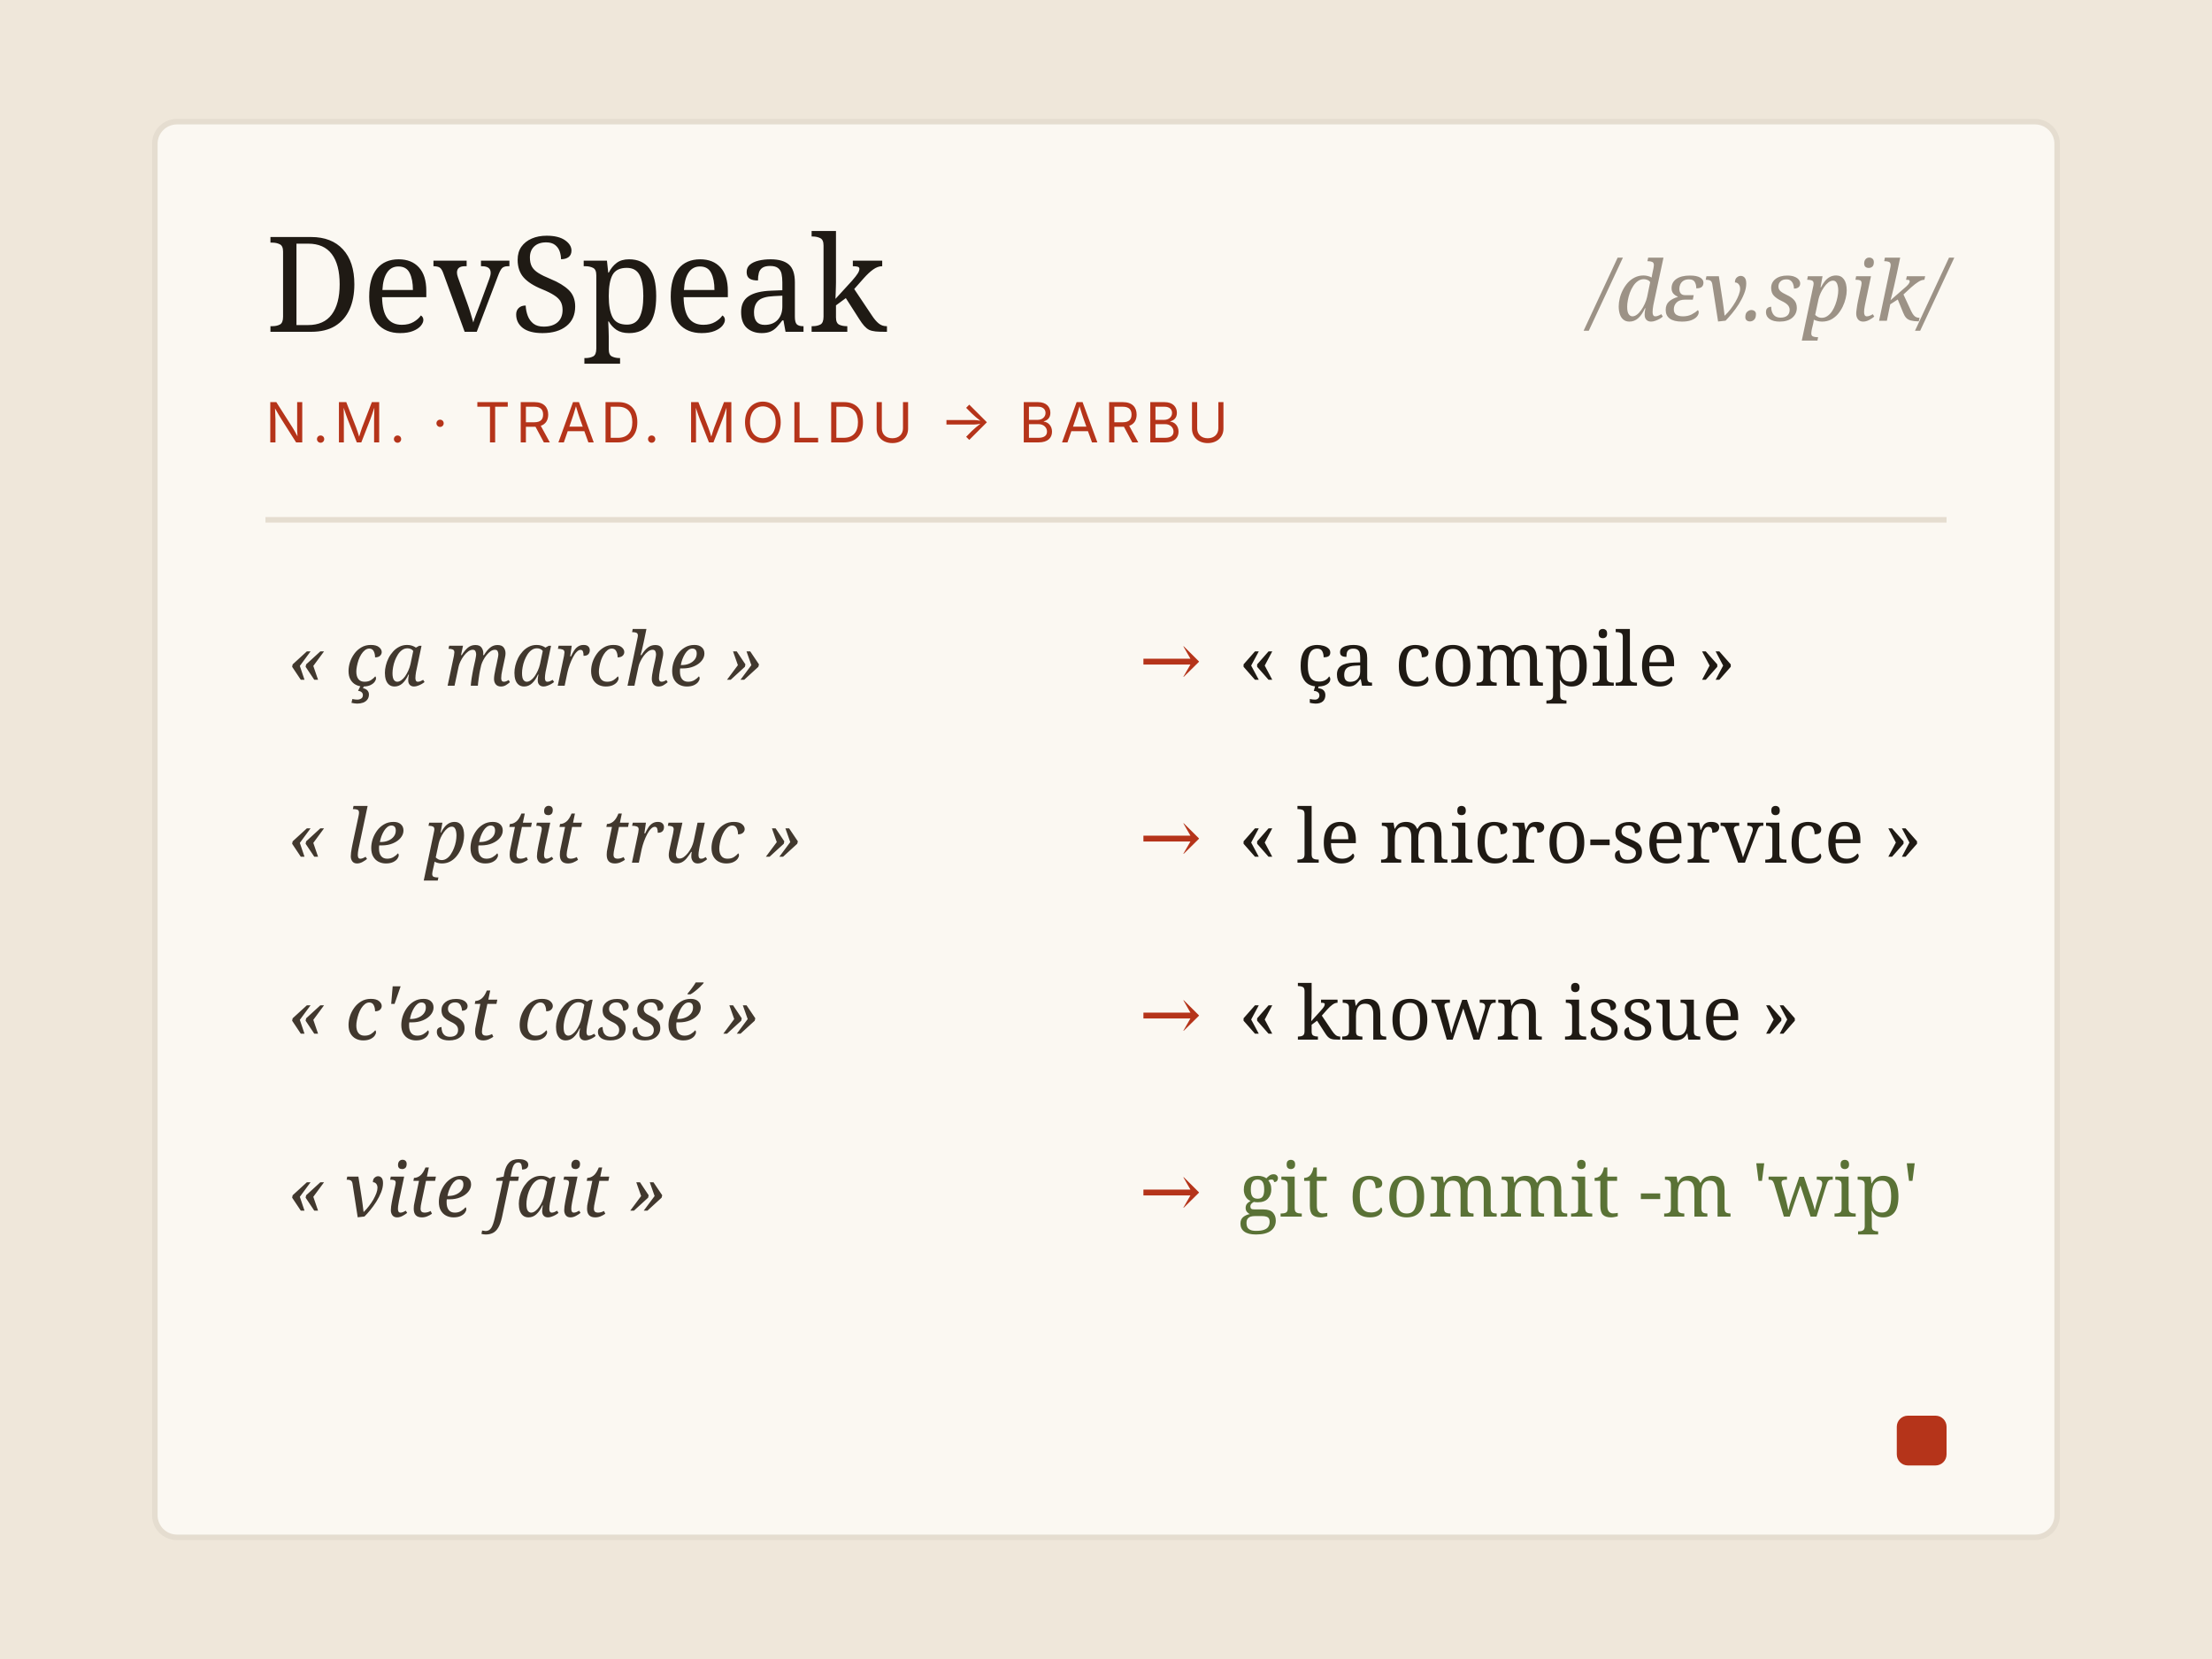
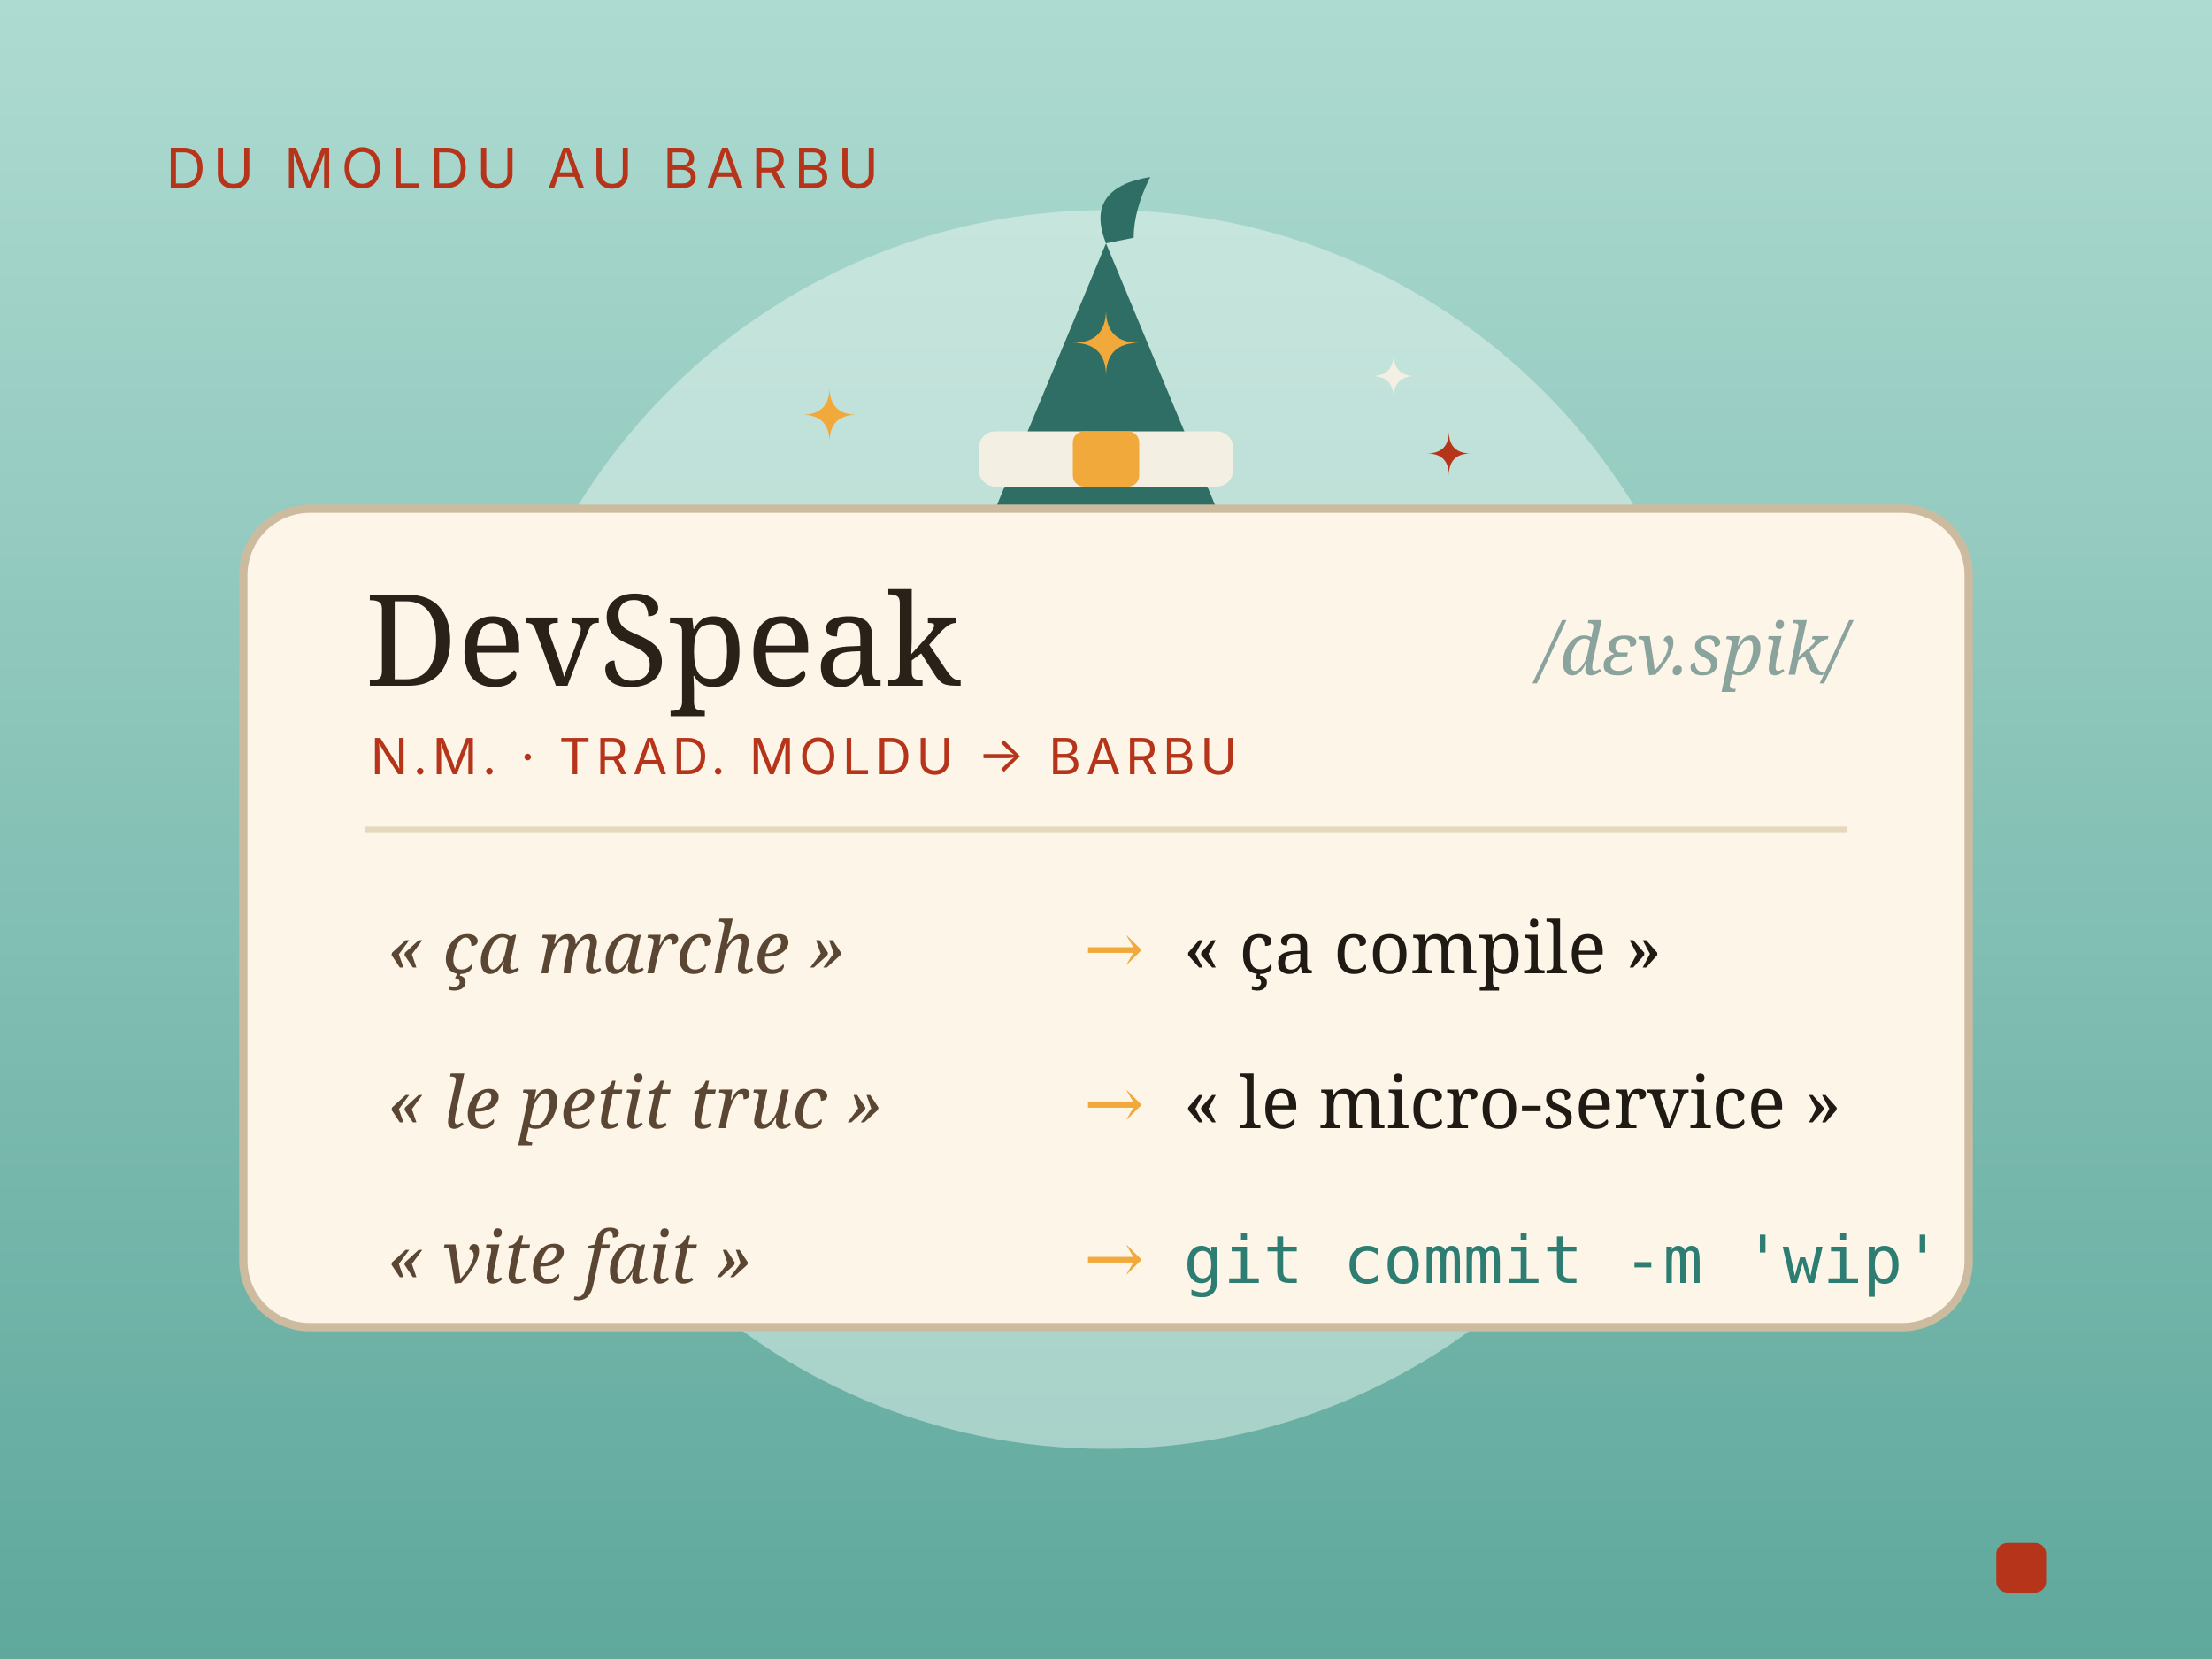
<svg xmlns="http://www.w3.org/2000/svg" viewBox="0 0 400 300" role="img" aria-label="DevSpeak">
-   <rect width="400" height="300" fill="#EFE7DA" />
-   <rect x="28" y="22" width="344" height="256" rx="4" fill="#FBF8F2" stroke="#E5DDD0" stroke-width="1" />
-   <text x="48" y="60" font-family="Georgia, 'DM Serif Display', serif" font-size="24" fill="#1F1A14">DevSpeak</text>
-   <text x="352" y="58" text-anchor="end" font-family="Georgia, serif" font-size="15" font-style="italic" fill="#9C9286">/dɛv.spik/</text>
-   <text x="48" y="80" font-family="Inter, system-ui, sans-serif" font-size="10" letter-spacing="0.1em" fill="#B5341A">N.M. · TRAD. MOLDU → BARBU</text>
-   <line x1="48" y1="94" x2="352" y2="94" stroke="#E5DDD0" stroke-width="1" />
-   <g font-family="Georgia, serif" font-size="13.5">
-     <text x="52" y="124" font-style="italic" fill="#41382E">« ça marche »</text>
-     <text x="206" y="124" fill="#B5341A">→</text>
-     <text x="224" y="124" fill="#1F1A14">« ça compile »</text>
-     <text x="52" y="156" font-style="italic" fill="#41382E">« le petit truc »</text>
-     <text x="206" y="156" fill="#B5341A">→</text>
-     <text x="224" y="156" fill="#1F1A14">« le micro-service »</text>
-     <text x="52" y="188" font-style="italic" fill="#41382E">« c'est cassé »</text>
-     <text x="206" y="188" fill="#B5341A">→</text>
-     <text x="224" y="188" fill="#1F1A14">« known issue »</text>
-     <text x="52" y="220" font-style="italic" fill="#41382E">« vite fait »</text>
-     <text x="206" y="220" fill="#B5341A">→</text>
-     <text x="224" y="220" fill="#5A7236">git commit -m 'wip'</text>
+   <defs>
+     <linearGradient id="ds-sky" x1="0" y1="0" x2="0" y2="1">
+       <stop offset="0" stop-color="#AEDBD1" />
+       <stop offset="1" stop-color="#5FA89C" />
+     </linearGradient>
+   </defs>
+   <rect width="400" height="300" fill="url(#ds-sky)" />
+   <circle cx="200" cy="150" r="112" fill="#E8F5F0" opacity="0.5" />
+   <text x="30" y="34" font-family="Inter, system-ui, sans-serif" font-size="10" letter-spacing="0.13em" fill="#B5341A">DU MOLDU AU BARBU</text>
+   <g>
+     <path d="M200 44 L180 92 L220 92 Z" fill="#2E6E64" />
+     <path d="M200 44 q -4 -10 8 -12 q -3 6 -3 11 z" fill="#2E6E64" />
+     <rect x="177" y="78" width="46" height="10" rx="3" fill="#F4EFE3" />
+     <rect x="194" y="78" width="12" height="10" rx="2" fill="#F2A93B" />
+     <path d="M200 56 Q200 62 206 62 Q200 62 200 68 Q200 62 194 62 Q200 62 200 56 Z" fill="#F2A93B" />
  </g>
-   <rect x="343" y="256" width="9" height="9" rx="2" fill="#B5341A" />
+   <path d="M150 70 Q150 75 155 75 Q150 75 150 80 Q150 75 145 75 Q150 75 150 70 Z" fill="#F2A93B" />
+   <path d="M252 64 Q252 68 256 68 Q252 68 252 72 Q252 68 248 68 Q252 68 252 64 Z" fill="#F4EFE3" />
+   <path d="M262 78 Q262 82 266 82 Q262 82 262 86 Q262 82 258 82 Q262 82 262 78 Z" fill="#B5341A" />
+   <rect x="44" y="92" width="312" height="148" rx="12" fill="#FCF5E8" stroke="#CDBBA0" stroke-width="1.5" />
+   <text x="66" y="124" font-family="Georgia, 'DM Serif Display', serif" font-size="23" fill="#2A2118">DevSpeak</text>
+   <text x="334" y="122" text-anchor="end" font-family="Georgia, serif" font-size="13" font-style="italic" fill="#8AA39C">/dɛv.spik/</text>
+   <text x="67" y="140" font-family="Inter, system-ui, sans-serif" font-size="9" letter-spacing="0.1em" fill="#B5341A">N.M. · TRAD. MOLDU → BARBU</text>
+   <line x1="66" y1="150" x2="334" y2="150" stroke="#E6D8BC" stroke-width="1" />
+   <g font-family="Georgia, serif" font-size="13">
+     <text x="70" y="176" font-style="italic" fill="#5A4632">« ça marche »</text>
+     <text x="196" y="176" fill="#F2A93B">→</text>
+     <text x="214" y="176" fill="#1F1A14">« ça compile »</text>
+     <text x="70" y="204" font-style="italic" fill="#5A4632">« le petit truc »</text>
+     <text x="196" y="204" fill="#F2A93B">→</text>
+     <text x="214" y="204" fill="#1F1A14">« le micro-service »</text>
+     <text x="70" y="232" font-style="italic" fill="#5A4632">« vite fait »</text>
+     <text x="196" y="232" fill="#F2A93B">→</text>
+     <text x="214" y="232" font-family="ui-monospace, Menlo, monospace" font-size="12" fill="#2E7D72">git commit -m 'wip'</text>
+   </g>
+   <rect x="361" y="279" width="9" height="9" rx="2" fill="#B5341A" />
</svg>
